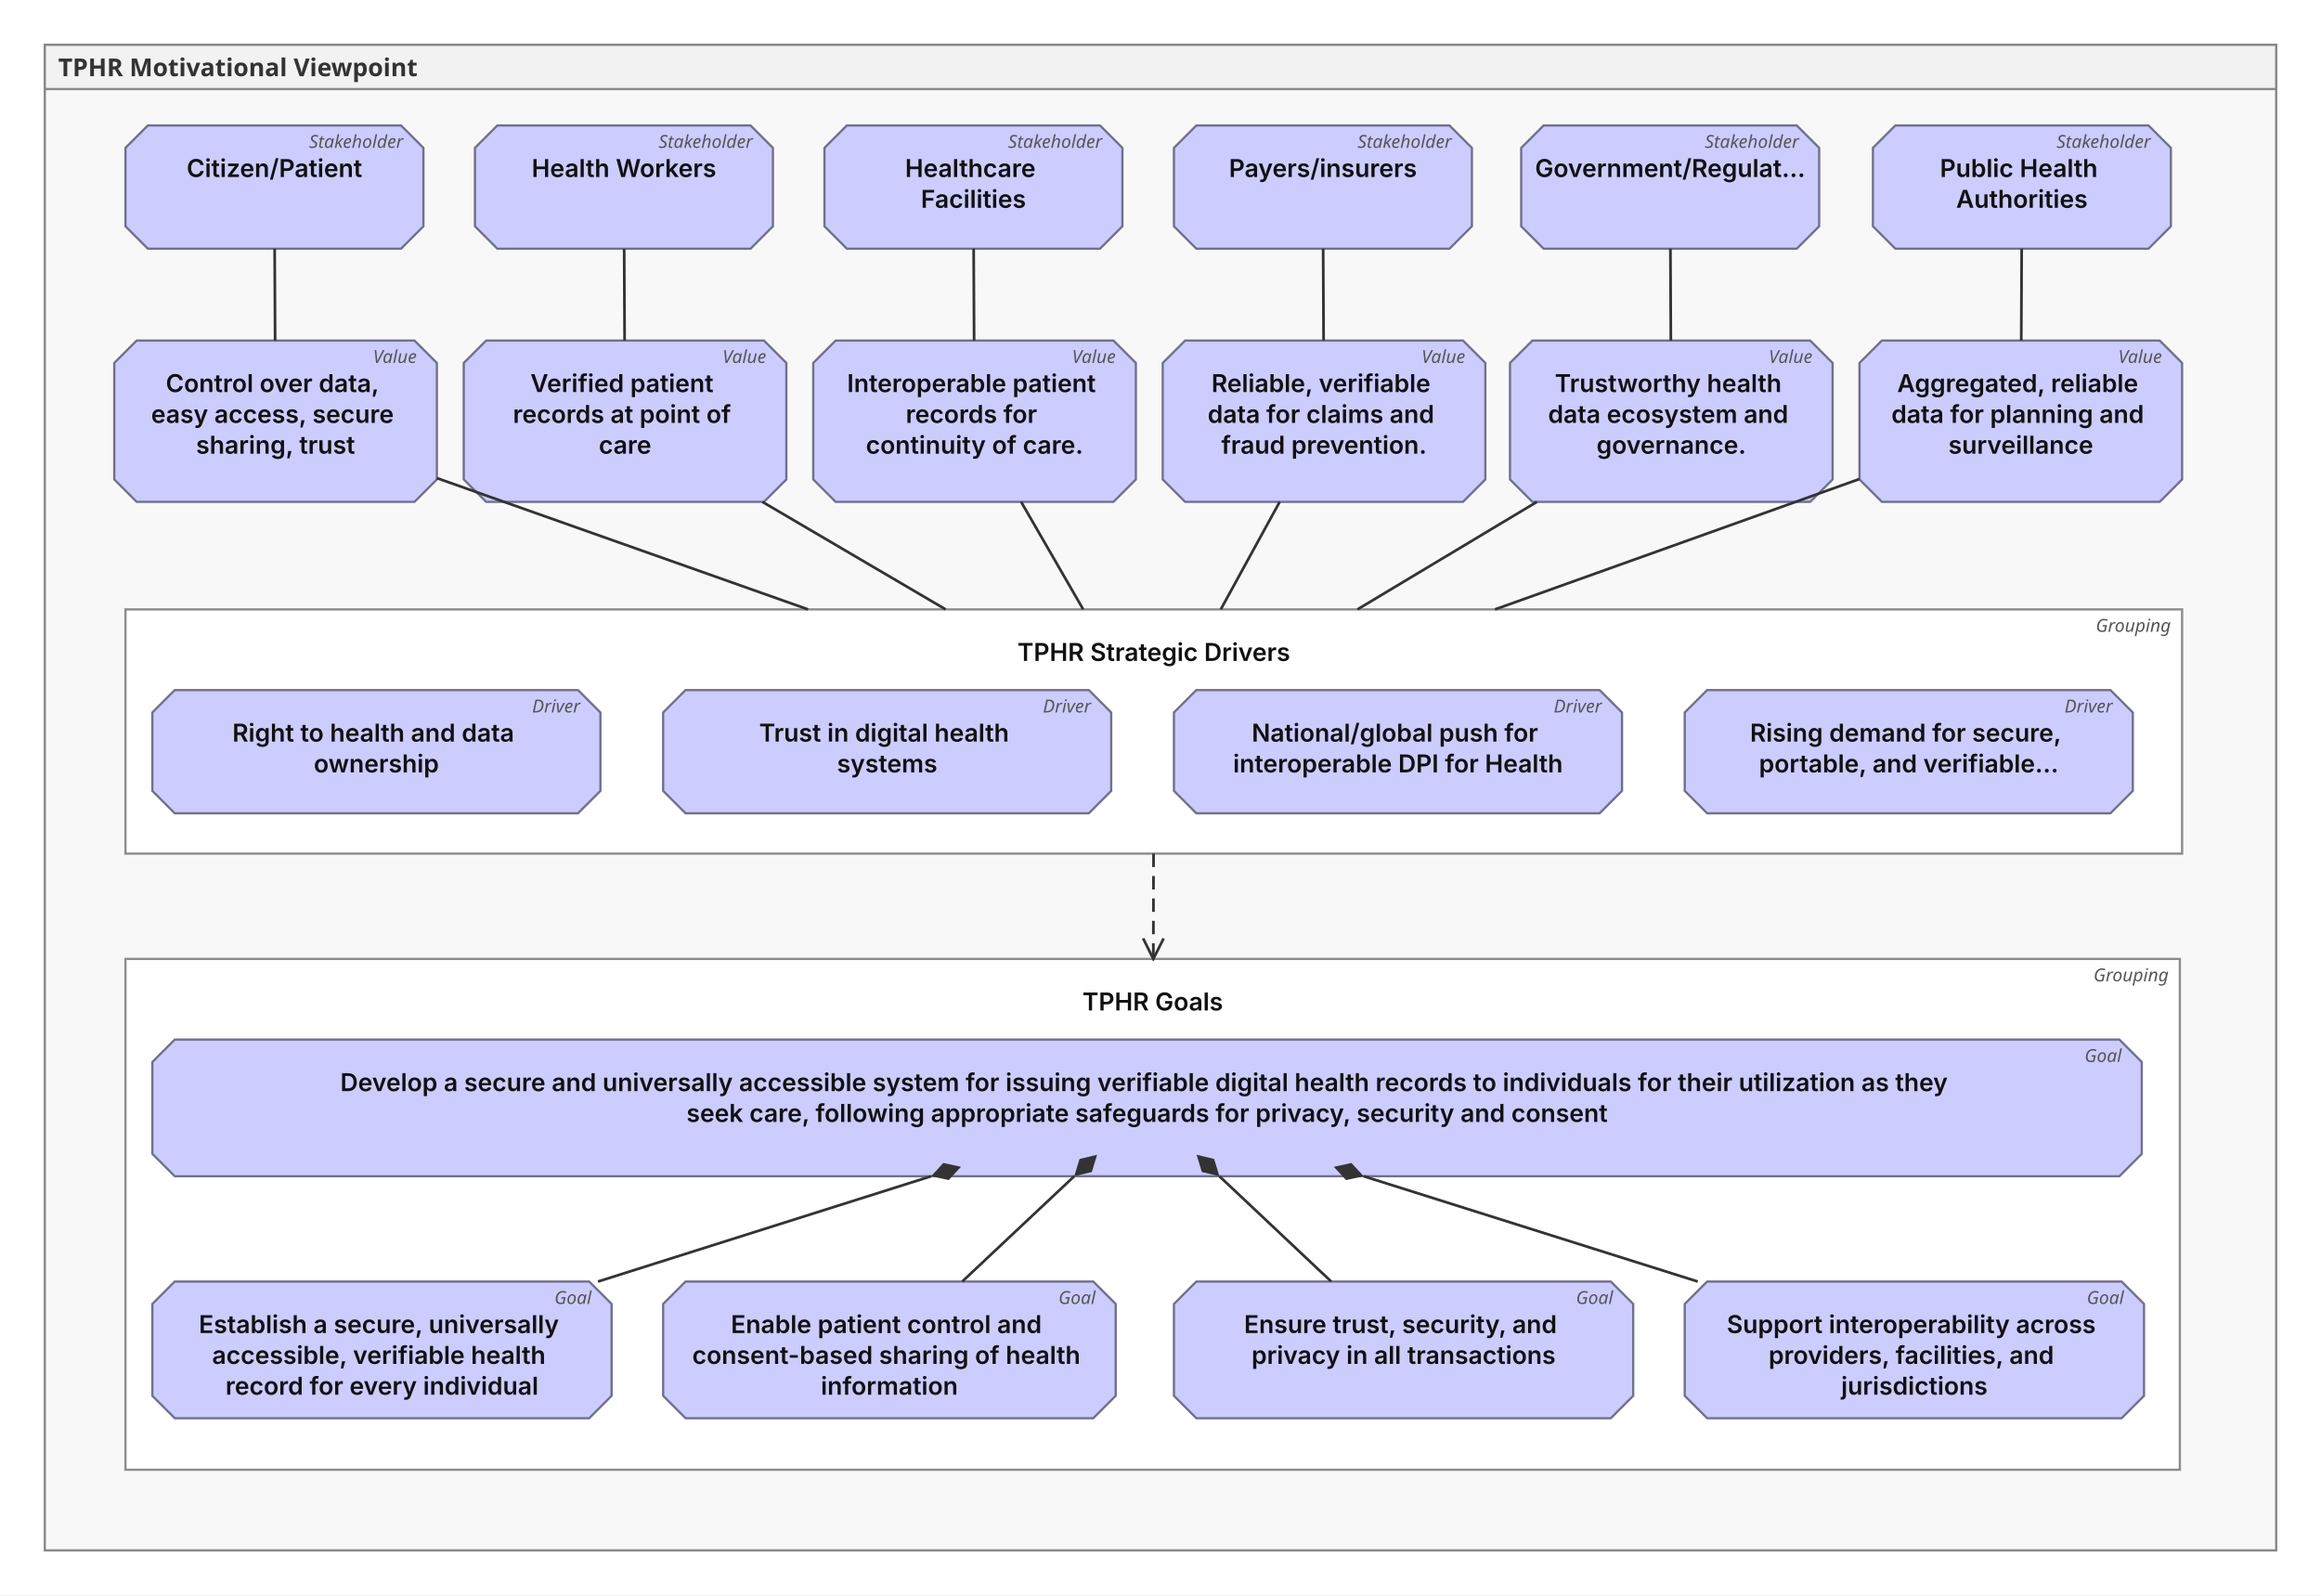
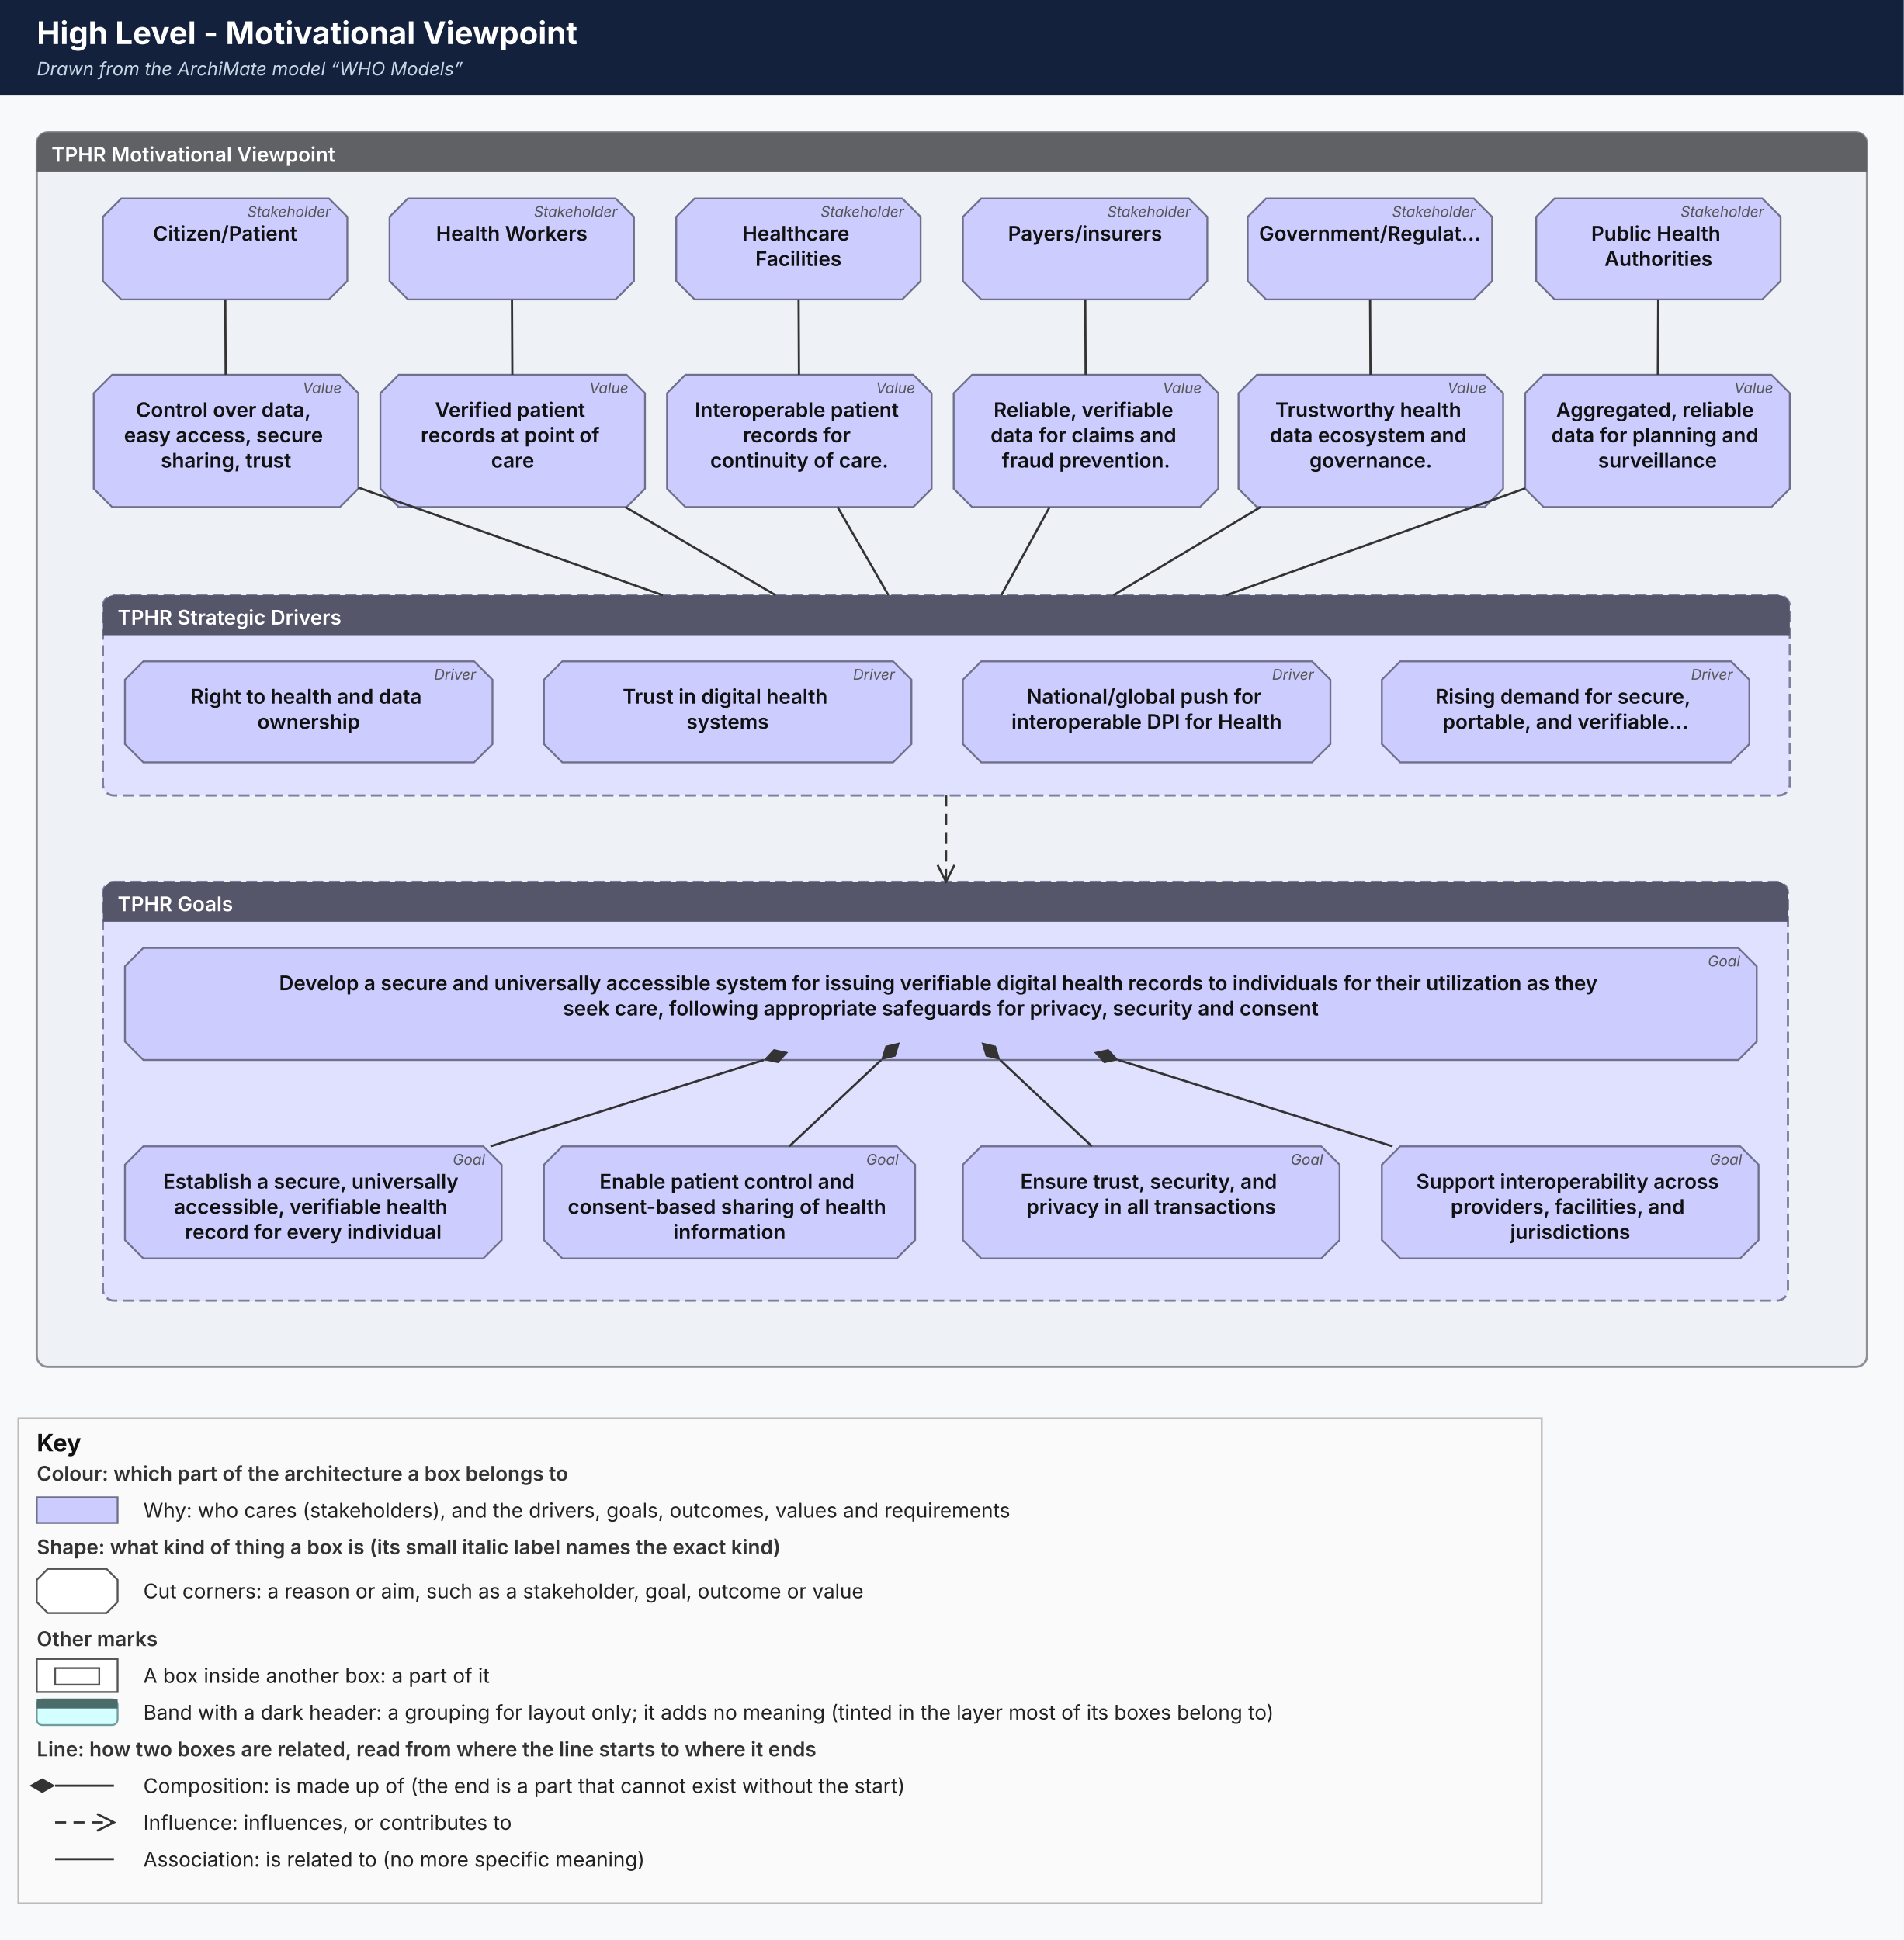
- <svg xmlns="http://www.w3.org/2000/svg" viewBox="57 79 1036 712" width="1036" height="712" role="img" aria-labelledby="av-title">
+ <svg xmlns="http://www.w3.org/2000/svg" viewBox="57 27 1036 1056" width="1036" height="1056" role="img" aria-labelledby="av-title">
  <style>
- .av-name{font:600 11px system-ui,-apple-system,"Segoe UI",sans-serif;fill:#111}
- .av-type{font:italic 8px system-ui,sans-serif;fill:#555}
- .av-group{font:600 11px system-ui,sans-serif;fill:#333}
- .av-note{font:10px system-ui,sans-serif;fill:#222}
- .av-rel{font:9px system-ui,sans-serif;fill:#333;paint-order:stroke;stroke:#fff;stroke-width:3px}
+ .av-name{font:600 11px Inter, "Segoe UI", system-ui, -apple-system, Helvetica, Arial, sans-serif;fill:#111}
+ .av-type{font:italic 8px Inter, "Segoe UI", system-ui, -apple-system, Helvetica, Arial, sans-serif;fill:#555}
+ .av-group{font:600 11px Inter, "Segoe UI", system-ui, -apple-system, Helvetica, Arial, sans-serif;fill:#333}
+ .av-note{font:10px Inter, "Segoe UI", system-ui, -apple-system, Helvetica, Arial, sans-serif;fill:#222}
+ .av-key{font:11px Inter, "Segoe UI", system-ui, -apple-system, Helvetica, Arial, sans-serif;fill:#222}
+ .av-keyh{font:600 11px Inter, "Segoe UI", system-ui, -apple-system, Helvetica, Arial, sans-serif;fill:#333}
+ .av-keyt{font:700 13px Inter, "Segoe UI", system-ui, -apple-system, Helvetica, Arial, sans-serif;fill:#111}
+ .av-rel{font:9px Inter, "Segoe UI", system-ui, -apple-system, Helvetica, Arial, sans-serif;fill:#333;paint-order:stroke;stroke:#fff;stroke-width:3px}
a:hover rect,a:hover polygon,a:focus rect,a:focus polygon{stroke:#06c;stroke-width:2.5}
</style>
  <defs>
    <marker id="arrow-open" viewBox="0 0 12 12" refX="11" refY="6" markerWidth="11" markerHeight="11" orient="auto-start-reverse" markerUnits="userSpaceOnUse">
      <path d="M1 1 L11 6 L1 11" fill="none" stroke="#333" stroke-width="1.3" />
    </marker>
    <marker id="arrow-filled" viewBox="0 0 12 12" refX="11" refY="6" markerWidth="11" markerHeight="11" orient="auto-start-reverse" markerUnits="userSpaceOnUse">
      <path d="M1 1 L11 6 L1 11 Z" fill="#333" />
    </marker>
    <marker id="arrow-small" viewBox="0 0 10 10" refX="9" refY="5" markerWidth="8" markerHeight="8" orient="auto-start-reverse" markerUnits="userSpaceOnUse">
      <path d="M1 1 L9 5 L1 9" fill="none" stroke="#333" stroke-width="1.2" />
    </marker>
    <marker id="triangle-hollow" viewBox="0 0 14 14" refX="13" refY="7" markerWidth="13" markerHeight="13" orient="auto-start-reverse" markerUnits="userSpaceOnUse">
      <path d="M1 1 L13 7 L1 13 Z" fill="#fff" stroke="#333" stroke-width="1.2" />
    </marker>
    <marker id="diamond-filled" viewBox="0 0 16 10" refX="1" refY="5" markerWidth="16" markerHeight="10" orient="auto-start-reverse" markerUnits="userSpaceOnUse">
      <path d="M1 5 L8 1 L15 5 L8 9 Z" fill="#333" />
    </marker>
    <marker id="diamond-hollow" viewBox="0 0 16 10" refX="1" refY="5" markerWidth="16" markerHeight="10" orient="auto-start-reverse" markerUnits="userSpaceOnUse">
      <path d="M1 5 L8 1 L15 5 L8 9 Z" fill="#fff" stroke="#333" stroke-width="1.2" />
    </marker>
    <marker id="dot" viewBox="0 0 8 8" refX="4" refY="4" markerWidth="7" markerHeight="7" orient="auto" markerUnits="userSpaceOnUse">
      <circle cx="4" cy="4" r="3.2" fill="#333" />
    </marker>
    <pattern id="missing" width="8" height="8" patternUnits="userSpaceOnUse" patternTransform="rotate(45)">
      <rect width="8" height="8" fill="#fff" />
      <line x1="0" y1="0" x2="0" y2="8" stroke="#d33" stroke-width="2" />
    </pattern>
  </defs>
-   <rect x="57" y="79" width="1036" height="712" fill="#fff" />
+   <rect x="57" y="27" width="1036" height="1056" fill="#f8f9fb" />
+   <rect x="57" y="27" width="1036" height="52" fill="#14213d" />
+   <text x="77" y="51" style="font:700 17px Inter, &quot;Segoe UI&quot;, system-ui, -apple-system, Helvetica, Arial, sans-serif;fill:#fff">High Level - Motivational Viewpoint</text>
+   <text x="77" y="68" style="font:italic 10px Inter, &quot;Segoe UI&quot;, system-ui, -apple-system, Helvetica, Arial, sans-serif;fill:#c9d6e6">Drawn from the ArchiMate model “WHO Models”</text>
  <g class="av-g">
-     <rect x="77" y="99" width="996" height="672" fill="#f2f2f2" fill-opacity=".55" stroke="#888" />
-     <rect x="77" y="99" width="996" height="19.75" fill="#f2f2f2" stroke="#888" />
-     <text class="av-group" x="83" y="113">TPHR Motivational Viewpoint</text>
+     <rect x="77" y="99" width="996" height="672" rx="6" fill="#eef1f6" stroke="#8c9095" stroke-width="1.2" />
+     <path d="M77 105 a6 6 0 0 1 6 -6 h984 a6 6 0 0 1 6 6 v15.75 h-996 z" fill="#5f6165" />
+     <text class="av-group" x="85" y="115" style="fill:#fff">TPHR Motivational Viewpoint</text>
  </g>
-   <a href="../../../en/dpi-h-ra/archimate/0.2.0-draft.1/elements/id-555b5ff2e40a471c8bc49cc680ce2827/" target="_top">
+   <a href="../../../en/dpi-h-ra/archimate/0.2.0-draft.1/elements/citizen-patient/" target="_top">
    <polygon points="123,135 236,135 246,145 246,180 236,190 123,190 113,180 113,145" fill="#ccccff" stroke="#70708c" stroke-width="1" />
    <text class="av-type" x="237" y="145" text-anchor="end">Stakeholder</text>
    <text class="av-name" x="179.5" y="158" text-anchor="middle">
      <tspan x="179.5" dy="0">Citizen/Patient</tspan>
    </text>
  </a>
-   <a href="../../../en/dpi-h-ra/archimate/0.2.0-draft.1/elements/id-1512634746314b06bceb3aa345d34414/" target="_top">
+   <a href="../../../en/dpi-h-ra/archimate/0.2.0-draft.1/elements/government-regulators/" target="_top">
    <polygon points="746,135 859,135 869,145 869,180 859,190 746,190 736,180 736,145" fill="#ccccff" stroke="#70708c" stroke-width="1" />
    <text class="av-type" x="860" y="145" text-anchor="end">Stakeholder</text>
    <text class="av-name" x="802.5" y="158" text-anchor="middle">
      <tspan x="802.5" dy="0">Government/Regulat…</tspan>
    </text>
  </a>
-   <a href="../../../en/dpi-h-ra/archimate/0.2.0-draft.1/elements/id-a85f0772298f46bcb1e5df92037b3822/" target="_top">
+   <a href="../../../en/dpi-h-ra/archimate/0.2.0-draft.1/elements/health-workers-a85f/" target="_top">
    <polygon points="279,135 392,135 402,145 402,180 392,190 279,190 269,180 269,145" fill="#ccccff" stroke="#70708c" stroke-width="1" />
    <text class="av-type" x="393" y="145" text-anchor="end">Stakeholder</text>
    <text class="av-name" x="335.5" y="158" text-anchor="middle">
      <tspan x="335.5" dy="0">Health Workers</tspan>
    </text>
  </a>
-   <a href="../../../en/dpi-h-ra/archimate/0.2.0-draft.1/elements/id-a7d4b0c937c44163859b58e95b17140a/" target="_top">
+   <a href="../../../en/dpi-h-ra/archimate/0.2.0-draft.1/elements/healthcare-facilities/" target="_top">
    <polygon points="435,135 548,135 558,145 558,180 548,190 435,190 425,180 425,145" fill="#ccccff" stroke="#70708c" stroke-width="1" />
    <text class="av-type" x="549" y="145" text-anchor="end">Stakeholder</text>
    <text class="av-name" x="491.5" y="158" text-anchor="middle">
      <tspan x="491.5" dy="0">Healthcare</tspan>
      <tspan x="491.5" dy="13.75">Facilities</tspan>
    </text>
  </a>
-   <a href="../../../en/dpi-h-ra/archimate/0.2.0-draft.1/elements/id-fef13d6e0749406590652242db76b825/" target="_top">
+   <a href="../../../en/dpi-h-ra/archimate/0.2.0-draft.1/elements/payers-insurers/" target="_top">
    <polygon points="591,135 704,135 714,145 714,180 704,190 591,190 581,180 581,145" fill="#ccccff" stroke="#70708c" stroke-width="1" />
    <text class="av-type" x="705" y="145" text-anchor="end">Stakeholder</text>
    <text class="av-name" x="647.5" y="158" text-anchor="middle">
      <tspan x="647.5" dy="0">Payers/insurers</tspan>
    </text>
  </a>
-   <a href="../../../en/dpi-h-ra/archimate/0.2.0-draft.1/elements/id-71c6318f8f7845f584612531895b12f6/" target="_top">
+   <a href="../../../en/dpi-h-ra/archimate/0.2.0-draft.1/elements/public-health-authorities/" target="_top">
    <polygon points="903,135 1016,135 1026,145 1026,180 1016,190 903,190 893,180 893,145" fill="#ccccff" stroke="#70708c" stroke-width="1" />
    <text class="av-type" x="1017" y="145" text-anchor="end">Stakeholder</text>
    <text class="av-name" x="959.5" y="158" text-anchor="middle">
      <tspan x="959.5" dy="0">Public Health</tspan>
      <tspan x="959.5" dy="13.75">Authorities</tspan>
    </text>
  </a>
-   <a href="../../../en/dpi-h-ra/archimate/0.2.0-draft.1/elements/id-9ebda1000ca841b4816fd2de8066d3ce/" target="_top">
+   <a href="../../../en/dpi-h-ra/archimate/0.2.0-draft.1/elements/control-over-data-easy-access-secure-sharing-trust/" target="_top">
    <polygon points="118,231 242,231 252,241 252,293 242,303 118,303 108,293 108,241" fill="#ccccff" stroke="#70708c" stroke-width="1" />
    <text class="av-type" x="243" y="241" text-anchor="end">Value</text>
    <text class="av-name" x="180" y="254" text-anchor="middle">
      <tspan x="180" dy="0">Control over data,</tspan>
      <tspan x="180" dy="13.75">easy access, secure</tspan>
      <tspan x="180" dy="13.75">sharing, trust</tspan>
    </text>
  </a>
-   <a href="../../../en/dpi-h-ra/archimate/0.2.0-draft.1/elements/id-5ad6ded151be45408ff129e3618b7c2e/" target="_top">
+   <a href="../../../en/dpi-h-ra/archimate/0.2.0-draft.1/elements/interoperable-patient-records-for-continuity-of-care/" target="_top">
    <polygon points="430,231 554,231 564,241 564,293 554,303 430,303 420,293 420,241" fill="#ccccff" stroke="#70708c" stroke-width="1" />
    <text class="av-type" x="555" y="241" text-anchor="end">Value</text>
    <text class="av-name" x="492" y="254" text-anchor="middle">
      <tspan x="492" dy="0">Interoperable patient</tspan>
      <tspan x="492" dy="13.75">records for</tspan>
      <tspan x="492" dy="13.75">continuity of care.</tspan>
    </text>
  </a>
-   <a href="../../../en/dpi-h-ra/archimate/0.2.0-draft.1/elements/id-f2cafc3a10744f96afe459a81a14dce9/" target="_top">
+   <a href="../../../en/dpi-h-ra/archimate/0.2.0-draft.1/elements/reliable-verifiable-data-for-claims-and-fraud-prevention/" target="_top">
    <polygon points="586,231 710,231 720,241 720,293 710,303 586,303 576,293 576,241" fill="#ccccff" stroke="#70708c" stroke-width="1" />
    <text class="av-type" x="711" y="241" text-anchor="end">Value</text>
    <text class="av-name" x="648" y="254" text-anchor="middle">
      <tspan x="648" dy="0">Reliable, verifiable</tspan>
      <tspan x="648" dy="13.75">data for claims and</tspan>
      <tspan x="648" dy="13.75">fraud prevention.</tspan>
    </text>
  </a>
-   <a href="../../../en/dpi-h-ra/archimate/0.2.0-draft.1/elements/id-f008bf20b8c44ec3acb6767ebd1be08e/" target="_top">
+   <a href="../../../en/dpi-h-ra/archimate/0.2.0-draft.1/elements/trustworthy-health-data-ecosystem-and-governance/" target="_top">
    <polygon points="741,231 865,231 875,241 875,293 865,303 741,303 731,293 731,241" fill="#ccccff" stroke="#70708c" stroke-width="1" />
    <text class="av-type" x="866" y="241" text-anchor="end">Value</text>
    <text class="av-name" x="803" y="254" text-anchor="middle">
      <tspan x="803" dy="0">Trustworthy health</tspan>
      <tspan x="803" dy="13.75">data ecosystem and</tspan>
      <tspan x="803" dy="13.75">governance.</tspan>
    </text>
  </a>
-   <a href="../../../en/dpi-h-ra/archimate/0.2.0-draft.1/elements/id-40092ac2a4ae401ba0da2f1b340f1315/" target="_top">
+   <a href="../../../en/dpi-h-ra/archimate/0.2.0-draft.1/elements/aggregated-reliable-data-for-planning-and-surveillance/" target="_top">
    <polygon points="897,231 1021,231 1031,241 1031,293 1021,303 897,303 887,293 887,241" fill="#ccccff" stroke="#70708c" stroke-width="1" />
    <text class="av-type" x="1022" y="241" text-anchor="end">Value</text>
    <text class="av-name" x="959" y="254" text-anchor="middle">
      <tspan x="959" dy="0">Aggregated, reliable</tspan>
      <tspan x="959" dy="13.75">data for planning and</tspan>
      <tspan x="959" dy="13.75">surveillance</tspan>
    </text>
  </a>
-   <a href="../../../en/dpi-h-ra/archimate/0.2.0-draft.1/elements/id-2465a12876f748ab8266df833f63ccb5/" target="_top">
-     <rect x="113" y="351" width="918" height="109" fill="#ffffff" stroke="#8c8c8c" stroke-width="1" />
-     <text class="av-type" x="1026" y="361" text-anchor="end">Grouping</text>
-     <text class="av-name" x="572" y="374" text-anchor="middle">
-       <tspan x="572" dy="0">TPHR Strategic Drivers</tspan>
-     </text>
-   </a>
-   <a href="../../../en/dpi-h-ra/archimate/0.2.0-draft.1/elements/id-bc0c833ae40e49f79ca26c4674c53c61/" target="_top">
+   <a href="../../../en/dpi-h-ra/archimate/0.2.0-draft.1/elements/tphr-strategic-drivers/" target="_top">
+     <rect x="113" y="351" width="918" height="109" rx="6" fill="#e0e0ff" stroke="#7e7e9e" stroke-width="1.2" stroke-dasharray="6 3" />
+     <path d="M113 357 a6 6 0 0 1 6 -6 h906 a6 6 0 0 1 6 6 v15.75 h-918 z" fill="#56566b" />
+     <text class="av-group" x="121" y="367" style="fill:#fff">TPHR Strategic Drivers</text>
+   </a>
+   <a href="../../../en/dpi-h-ra/archimate/0.2.0-draft.1/elements/right-to-health-and-data-ownership/" target="_top">
    <polygon points="135,387 315,387 325,397 325,432 315,442 135,442 125,432 125,397" fill="#ccccff" stroke="#70708c" stroke-width="1" />
    <text class="av-type" x="316" y="397" text-anchor="end">Driver</text>
    <text class="av-name" x="225" y="410" text-anchor="middle">
      <tspan x="225" dy="0">Right to health and data</tspan>
      <tspan x="225" dy="13.75">ownership</tspan>
    </text>
  </a>
-   <a href="../../../en/dpi-h-ra/archimate/0.2.0-draft.1/elements/id-ff04fea360804ba792e4a77c1b6bf9dc/" target="_top">
+   <a href="../../../en/dpi-h-ra/archimate/0.2.0-draft.1/elements/trust-in-digital-health-systems/" target="_top">
    <polygon points="363,387 543,387 553,397 553,432 543,442 363,442 353,432 353,397" fill="#ccccff" stroke="#70708c" stroke-width="1" />
    <text class="av-type" x="544" y="397" text-anchor="end">Driver</text>
    <text class="av-name" x="453" y="410" text-anchor="middle">
      <tspan x="453" dy="0">Trust in digital health</tspan>
      <tspan x="453" dy="13.75">systems</tspan>
    </text>
  </a>
-   <a href="../../../en/dpi-h-ra/archimate/0.2.0-draft.1/elements/id-44f321980e3846dc889149f26b575342/" target="_top">
+   <a href="../../../en/dpi-h-ra/archimate/0.2.0-draft.1/elements/national-global-push-for-interoperable-dpi-for-health/" target="_top">
    <polygon points="591,387 771,387 781,397 781,432 771,442 591,442 581,432 581,397" fill="#ccccff" stroke="#70708c" stroke-width="1" />
    <text class="av-type" x="772" y="397" text-anchor="end">Driver</text>
    <text class="av-name" x="681" y="410" text-anchor="middle">
      <tspan x="681" dy="0">National/global push for</tspan>
      <tspan x="681" dy="13.75">interoperable DPI for Health</tspan>
    </text>
  </a>
-   <a href="../../../en/dpi-h-ra/archimate/0.2.0-draft.1/elements/id-8f94100c3f134710a5d353459c466171/" target="_top">
+   <a href="../../../en/dpi-h-ra/archimate/0.2.0-draft.1/elements/rising-demand-for-secure-portable-and-verifiable-health-data/" target="_top">
    <polygon points="819,387 999,387 1009,397 1009,432 999,442 819,442 809,432 809,397" fill="#ccccff" stroke="#70708c" stroke-width="1" />
    <text class="av-type" x="1000" y="397" text-anchor="end">Driver</text>
    <text class="av-name" x="909" y="410" text-anchor="middle">
      <tspan x="909" dy="0">Rising demand for secure,</tspan>
      <tspan x="909" dy="13.75">portable, and verifiable…</tspan>
    </text>
  </a>
-   <a href="../../../en/dpi-h-ra/archimate/0.2.0-draft.1/elements/id-a04d4b90bf3948c28f7e898068a9b65f/" target="_top">
+   <a href="../../../en/dpi-h-ra/archimate/0.2.0-draft.1/elements/verified-patient-records-at-point-of-care/" target="_top">
    <polygon points="274,231 398,231 408,241 408,293 398,303 274,303 264,293 264,241" fill="#ccccff" stroke="#70708c" stroke-width="1" />
    <text class="av-type" x="399" y="241" text-anchor="end">Value</text>
    <text class="av-name" x="336" y="254" text-anchor="middle">
      <tspan x="336" dy="0">Verified patient</tspan>
      <tspan x="336" dy="13.75">records at point of</tspan>
      <tspan x="336" dy="13.75">care</tspan>
    </text>
  </a>
-   <a href="../../../en/dpi-h-ra/archimate/0.2.0-draft.1/elements/id-c3478258eae74a10a6bc179be9b02451/" target="_top">
-     <rect x="113" y="507" width="917" height="228" fill="#ffffff" stroke="#8c8c8c" stroke-width="1" />
-     <text class="av-type" x="1025" y="517" text-anchor="end">Grouping</text>
-     <text class="av-name" x="571.5" y="530" text-anchor="middle">
-       <tspan x="571.5" dy="0">TPHR Goals</tspan>
-     </text>
-   </a>
-   <a href="../../../en/dpi-h-ra/archimate/0.2.0-draft.1/elements/id-dcad4ce831f245069a1d55c59a88ccc0/" target="_top">
+   <a href="../../../en/dpi-h-ra/archimate/0.2.0-draft.1/elements/tphr-goals-c347/" target="_top">
+     <rect x="113" y="507" width="917" height="228" rx="6" fill="#e0e0ff" stroke="#7e7e9e" stroke-width="1.2" stroke-dasharray="6 3" />
+     <path d="M113 513 a6 6 0 0 1 6 -6 h905 a6 6 0 0 1 6 6 v15.75 h-917 z" fill="#56566b" />
+     <text class="av-group" x="121" y="523" style="fill:#fff">TPHR Goals</text>
+   </a>
+   <a href="../../../en/dpi-h-ra/archimate/0.2.0-draft.1/elements/develop-a-secure-and-universally-accessible-system-for-dcad/" target="_top">
    <polygon points="135,543 1003,543 1013,553 1013,594 1003,604 135,604 125,594 125,553" fill="#ccccff" stroke="#70708c" stroke-width="1" />
    <text class="av-type" x="1004" y="553" text-anchor="end">Goal</text>
    <text class="av-name" x="569" y="566" text-anchor="middle">
      <tspan x="569" dy="0">Develop a secure and universally accessible system for issuing verifiable digital health records to individuals for their utilization as they</tspan>
      <tspan x="569" dy="13.75">seek care, following appropriate safeguards for privacy, security and consent</tspan>
    </text>
  </a>
-   <a href="../../../en/dpi-h-ra/archimate/0.2.0-draft.1/elements/id-bfbf34566cca4f0bafe027b735be4c4b/" target="_top">
+   <a href="../../../en/dpi-h-ra/archimate/0.2.0-draft.1/elements/support-interoperability-across-providers-facilities-and-bfbf/" target="_top">
    <polygon points="819,651 1004,651 1014,661 1014,702 1004,712 819,712 809,702 809,661" fill="#ccccff" stroke="#70708c" stroke-width="1" />
    <text class="av-type" x="1005" y="661" text-anchor="end">Goal</text>
    <text class="av-name" x="911.5" y="674" text-anchor="middle">
      <tspan x="911.5" dy="0">Support interoperability across</tspan>
      <tspan x="911.5" dy="13.75">providers, facilities, and</tspan>
      <tspan x="911.5" dy="13.75">jurisdictions</tspan>
    </text>
  </a>
-   <a href="../../../en/dpi-h-ra/archimate/0.2.0-draft.1/elements/id-d00b94489c8343bbbf455e45fd8e2d95/" target="_top">
+   <a href="../../../en/dpi-h-ra/archimate/0.2.0-draft.1/elements/ensure-trust-security-and-privacy-in-all-transactions-d00b/" target="_top">
    <polygon points="591,651 776,651 786,661 786,702 776,712 591,712 581,702 581,661" fill="#ccccff" stroke="#70708c" stroke-width="1" />
    <text class="av-type" x="777" y="661" text-anchor="end">Goal</text>
    <text class="av-name" x="683.5" y="674" text-anchor="middle">
      <tspan x="683.5" dy="0">Ensure trust, security, and</tspan>
      <tspan x="683.5" dy="13.75">privacy in all transactions</tspan>
    </text>
  </a>
-   <a href="../../../en/dpi-h-ra/archimate/0.2.0-draft.1/elements/id-c8366109ac024732be5eda39db68c8cf/" target="_top">
+   <a href="../../../en/dpi-h-ra/archimate/0.2.0-draft.1/elements/enable-patient-control-and-consent-based-sharing-of-health-c836/" target="_top">
    <polygon points="363,651 545,651 555,661 555,702 545,712 363,712 353,702 353,661" fill="#ccccff" stroke="#70708c" stroke-width="1" />
    <text class="av-type" x="546" y="661" text-anchor="end">Goal</text>
    <text class="av-name" x="454" y="674" text-anchor="middle">
      <tspan x="454" dy="0">Enable patient control and</tspan>
      <tspan x="454" dy="13.75">consent-based sharing of health</tspan>
      <tspan x="454" dy="13.75">information</tspan>
    </text>
  </a>
-   <a href="../../../en/dpi-h-ra/archimate/0.2.0-draft.1/elements/id-cdd56e5a92a3479eb902c7d2ed9a2b12/" target="_top">
+   <a href="../../../en/dpi-h-ra/archimate/0.2.0-draft.1/elements/establish-a-secure-universally-accessible-verifiable-health-cdd5/" target="_top">
    <polygon points="135,651 320,651 330,661 330,702 320,712 135,712 125,702 125,661" fill="#ccccff" stroke="#70708c" stroke-width="1" />
    <text class="av-type" x="321" y="661" text-anchor="end">Goal</text>
    <text class="av-name" x="227.5" y="674" text-anchor="middle">
      <tspan x="227.5" dy="0">Establish a secure, universally</tspan>
      <tspan x="227.5" dy="13.75">accessible, verifiable health</tspan>
      <tspan x="227.5" dy="13.75">record for every individual</tspan>
    </text>
  </a>
  <a href="../../../en/dpi-h-ra/archimate/0.2.0-draft.1/relationships/id-08344826a59f40aab1bf69eb99bb7930/" target="_top">
    <path d="M179.6 190 L179.8 231" fill="none" stroke="#333" stroke-width="1.2" />
    <path d="M179.6 190 L179.8 231" fill="none" stroke="transparent" stroke-width="8" />
  </a>
  <a href="../../../en/dpi-h-ra/archimate/0.2.0-draft.1/relationships/id-5c0f31e717bb4f49ade4603268e78076/" target="_top">
    <path d="M802.6 190 L802.8 231" fill="none" stroke="#333" stroke-width="1.2" />
    <path d="M802.6 190 L802.8 231" fill="none" stroke="transparent" stroke-width="8" />
  </a>
  <a href="../../../en/dpi-h-ra/archimate/0.2.0-draft.1/relationships/id-1c0cb0c2765b4742b5385e4219bfd554/" target="_top">
    <path d="M335.6 190 L335.8 231" fill="none" stroke="#333" stroke-width="1.2" />
    <path d="M335.6 190 L335.8 231" fill="none" stroke="transparent" stroke-width="8" />
  </a>
  <a href="../../../en/dpi-h-ra/archimate/0.2.0-draft.1/relationships/id-4753300e0d154f2ebc8458b0bdb18e57/" target="_top">
    <path d="M491.6 190 L491.8 231" fill="none" stroke="#333" stroke-width="1.2" />
    <path d="M491.6 190 L491.8 231" fill="none" stroke="transparent" stroke-width="8" />
  </a>
  <a href="../../../en/dpi-h-ra/archimate/0.2.0-draft.1/relationships/id-ce83ffa5816248e39b14c3f0fe8a364a/" target="_top">
    <path d="M647.6 190 L647.8 231" fill="none" stroke="#333" stroke-width="1.2" />
    <path d="M647.6 190 L647.8 231" fill="none" stroke="transparent" stroke-width="8" />
  </a>
  <a href="../../../en/dpi-h-ra/archimate/0.2.0-draft.1/relationships/id-f5ba901e8ad64c1f938a4e799203df64/" target="_top">
    <path d="M959.4 190 L959.2 231" fill="none" stroke="#333" stroke-width="1.2" />
    <path d="M959.4 190 L959.2 231" fill="none" stroke="transparent" stroke-width="8" />
  </a>
  <a href="../../../en/dpi-h-ra/archimate/0.2.0-draft.1/relationships/id-d0a79b74f60246ca9a7502d961170fa7/" target="_top">
    <path d="M252 292.4 L417.7 351" fill="none" stroke="#333" stroke-width="1.2" />
    <path d="M252 292.4 L417.7 351" fill="none" stroke="transparent" stroke-width="8" />
  </a>
  <a href="../../../en/dpi-h-ra/archimate/0.2.0-draft.1/relationships/id-7de445eed3a64c77bf9abd1a543b9358/" target="_top">
    <path d="M512.8 303 L540.5 351" fill="none" stroke="#333" stroke-width="1.2" />
    <path d="M512.8 303 L540.5 351" fill="none" stroke="transparent" stroke-width="8" />
  </a>
  <a href="../../../en/dpi-h-ra/archimate/0.2.0-draft.1/relationships/id-2d15cca0a74b4bd79af3581c36a9e61e/" target="_top">
    <path d="M628.2 303 L601.9 351" fill="none" stroke="#333" stroke-width="1.2" />
    <path d="M628.2 303 L601.9 351" fill="none" stroke="transparent" stroke-width="8" />
  </a>
  <a href="../../../en/dpi-h-ra/archimate/0.2.0-draft.1/relationships/id-95e04e1d74054da0b741c29ab259e033/" target="_top">
    <path d="M743 303 L662.9 351" fill="none" stroke="#333" stroke-width="1.2" />
    <path d="M743 303 L662.9 351" fill="none" stroke="transparent" stroke-width="8" />
  </a>
  <a href="../../../en/dpi-h-ra/archimate/0.2.0-draft.1/relationships/id-2e3f6422751d4292a1547471d447fd4b/" target="_top">
    <path d="M887 292.8 L724.3 351" fill="none" stroke="#333" stroke-width="1.2" />
    <path d="M887 292.8 L724.3 351" fill="none" stroke="transparent" stroke-width="8" />
  </a>
  <a href="../../../en/dpi-h-ra/archimate/0.2.0-draft.1/relationships/id-3abf7bdf400e46daadd73c5bf5655a09/" target="_top">
    <path d="M571.9 460 L571.8 507" fill="none" stroke="#333" stroke-width="1.2" stroke-dasharray="6 4" marker-end="url(#arrow-open)" />
    <path d="M571.9 460 L571.8 507" fill="none" stroke="transparent" stroke-width="8" />
  </a>
  <a href="../../../en/dpi-h-ra/archimate/0.2.0-draft.1/relationships/id-a9b138b9d05149a292463c409f4128fe/" target="_top">
    <path d="M397.3 303 L479.1 351" fill="none" stroke="#333" stroke-width="1.2" />
    <path d="M397.3 303 L479.1 351" fill="none" stroke="transparent" stroke-width="8" />
  </a>
  <a href="../../../en/dpi-h-ra/archimate/0.2.0-draft.1/relationships/id-2f7fc5cdd9a64ba8ad883ad45101f79f/" target="_top">
    <path d="M472.6 604 L323.9 651" fill="none" stroke="#333" stroke-width="1.2" marker-start="url(#diamond-filled)" />
    <path d="M472.6 604 L323.9 651" fill="none" stroke="transparent" stroke-width="8" />
  </a>
  <a href="../../../en/dpi-h-ra/archimate/0.2.0-draft.1/relationships/id-49dc833d074143629b68764e94cc26d7/" target="_top">
    <path d="M601.3 604 L651.2 651" fill="none" stroke="#333" stroke-width="1.2" marker-start="url(#diamond-filled)" />
    <path d="M601.3 604 L651.2 651" fill="none" stroke="transparent" stroke-width="8" />
  </a>
  <a href="../../../en/dpi-h-ra/archimate/0.2.0-draft.1/relationships/id-a55a6e295200471990218a7f4cf1e32b/" target="_top">
    <path d="M536.5 604 L486.5 651" fill="none" stroke="#333" stroke-width="1.2" marker-start="url(#diamond-filled)" />
    <path d="M536.5 604 L486.5 651" fill="none" stroke="transparent" stroke-width="8" />
  </a>
  <a href="../../../en/dpi-h-ra/archimate/0.2.0-draft.1/relationships/id-ac98d1e8a8ee496ba71eb2b14cd6be5c/" target="_top">
    <path d="M665.7 604 L814.8 651" fill="none" stroke="#333" stroke-width="1.2" marker-start="url(#diamond-filled)" />
    <path d="M665.7 604 L814.8 651" fill="none" stroke="transparent" stroke-width="8" />
  </a>
+   <g class="av-legend">
+     <rect x="67" y="799" width="829" height="264" fill="#fafafa" stroke="#bbb" />
+     <text class="av-keyt" x="77" y="817">Key</text>
+     <text class="av-keyh" x="77" y="833">Colour: which part of the architecture a box belongs to</text>
+     <rect x="77" y="842" width="44" height="14" fill="#ccccff" stroke="#70708c" />
+     <text class="av-key" x="135" y="853">Why: who cares (stakeholders), and the drivers, goals, outcomes, values and requirements</text>
+     <text class="av-keyh" x="77" y="873">Shape: what kind of thing a box is (its small italic label names the exact kind)</text>
+     <polygon points="83,881 115,881 121,887 121,899 115,905 83,905 77,899 77,887" fill="#fff" stroke="#555" />
+     <text class="av-key" x="135" y="897">Cut corners: a reason or aim, such as a stakeholder, goal, outcome or value</text>
+     <text class="av-keyh" x="77" y="923">Other marks</text>
+     <rect x="77" y="930" width="44" height="18" fill="#fff" stroke="#555" />
+     <rect x="87" y="935" width="24" height="9" fill="#fff" stroke="#555" />
+     <text class="av-key" x="135" y="943">A box inside another box: a part of it</text>
+     <rect x="77" y="952" width="44" height="14" rx="3" fill="#d3ffff" stroke="#709e9e" />
+     <rect x="77" y="952" width="44" height="5" fill="#4c6b6b" />
+     <text class="av-key" x="135" y="963">Band with a dark header: a grouping for layout only; it adds no meaning (tinted in the layer most of its boxes belong to)</text>
+     <text class="av-keyh" x="77" y="983">Line: how two boxes are related, read from where the line starts to where it ends</text>
+     <path d="M87 999 L119 999" fill="none" stroke="#333" stroke-width="1.2" marker-start="url(#diamond-filled)" />
+     <text class="av-key" x="135" y="1003">Composition: is made up of (the end is a part that cannot exist without the start)</text>
+     <path d="M87 1019 L119 1019" fill="none" stroke="#333" stroke-width="1.2" stroke-dasharray="6 4" marker-end="url(#arrow-open)" />
+     <text class="av-key" x="135" y="1023">Influence: influences, or contributes to</text>
+     <path d="M87 1039 L119 1039" fill="none" stroke="#333" stroke-width="1.2" />
+     <text class="av-key" x="135" y="1043">Association: is related to (no more specific meaning)</text>
+   </g>
</svg>
